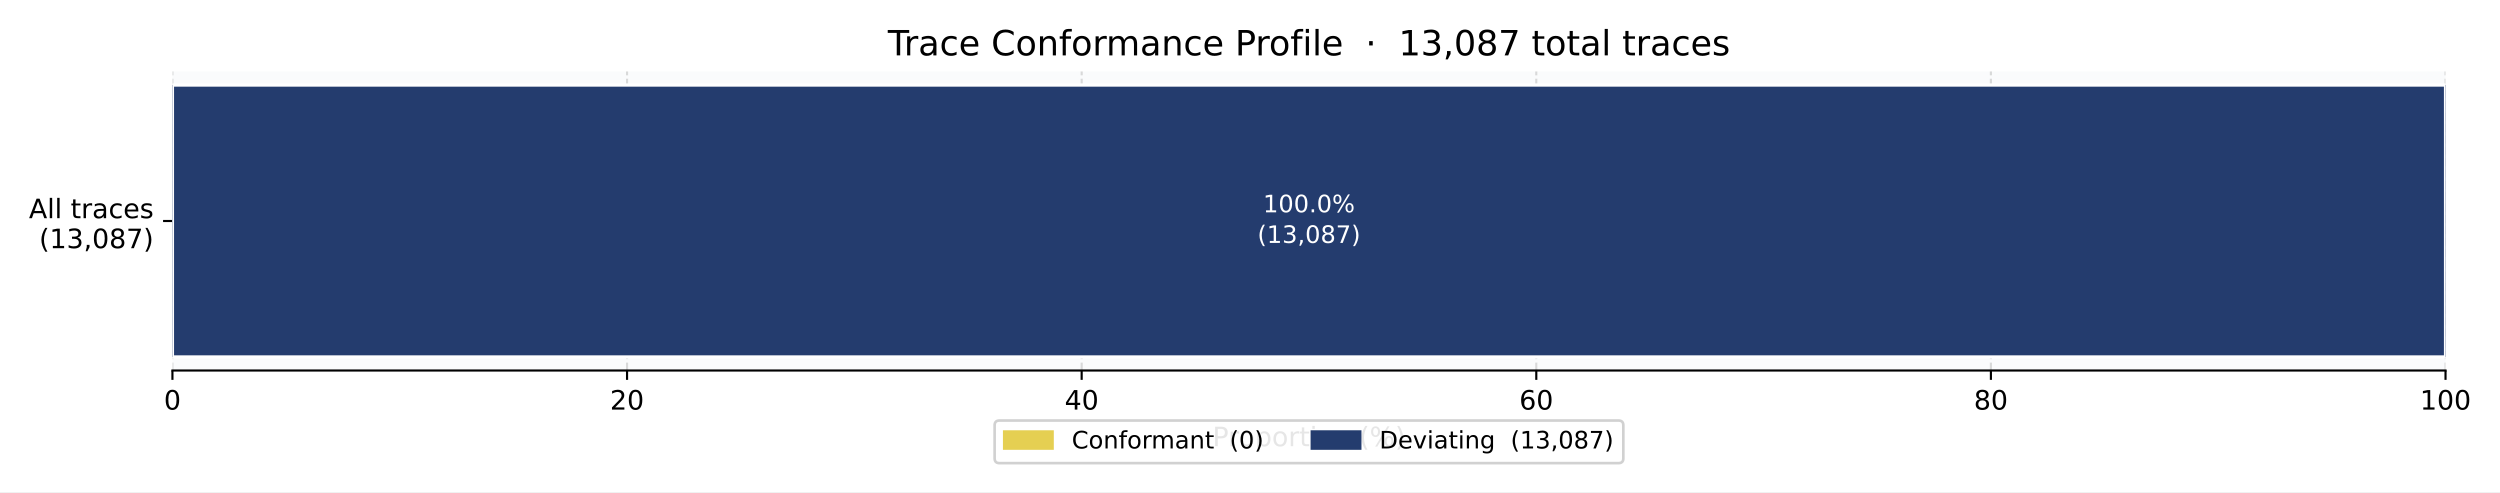
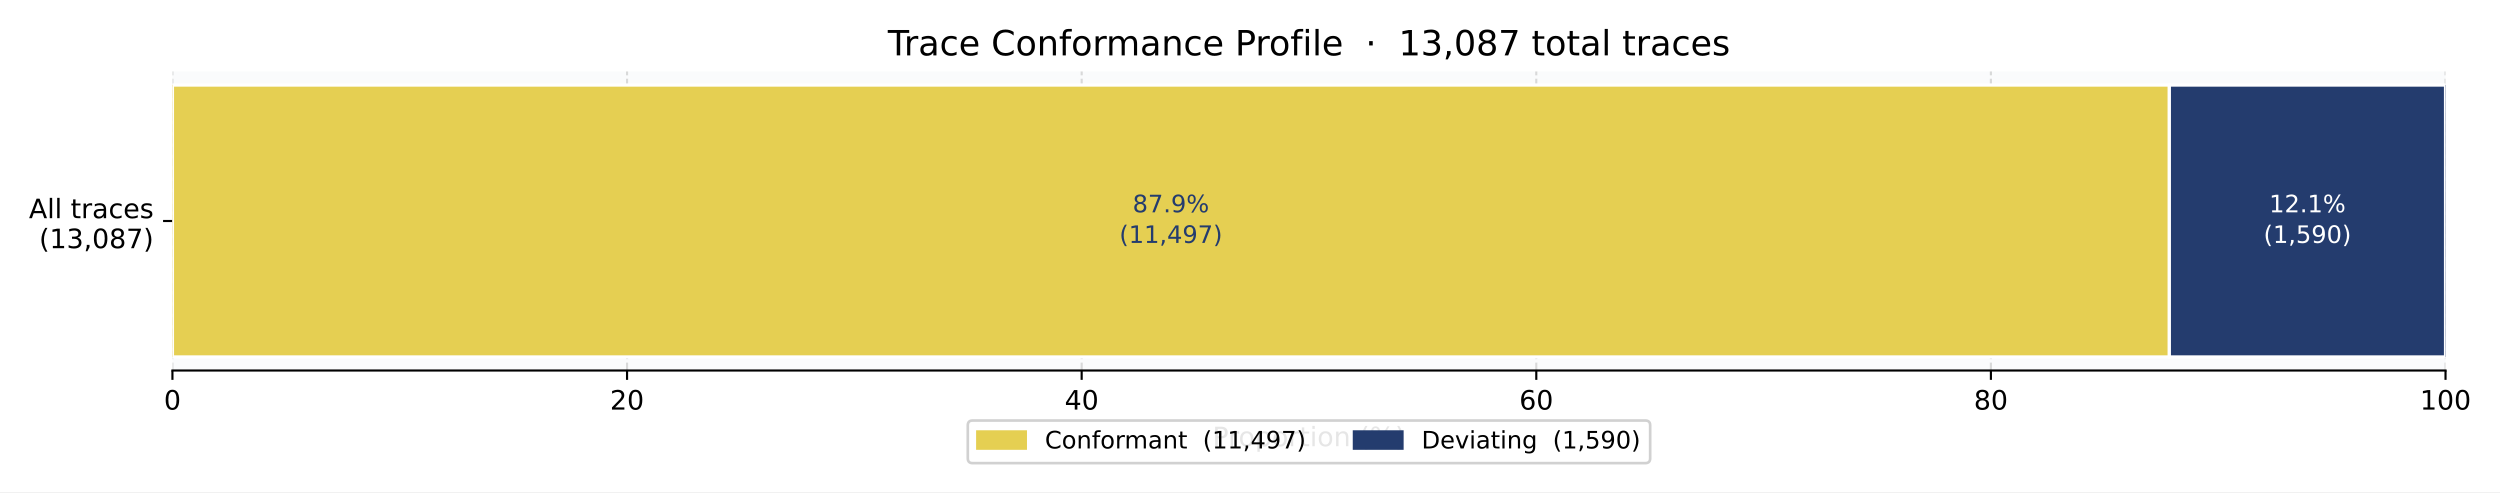
<svg xmlns="http://www.w3.org/2000/svg" xmlns:xlink="http://www.w3.org/1999/xlink" width="933.624pt" height="183.758pt" viewBox="0 0 933.624 183.758" version="1.1">
  <defs>
    <style type="text/css">*{stroke-linejoin: round; stroke-linecap: butt}</style>
  </defs>
  <g id="figure_1">
    <g id="patch_1">
      <path d="M 0 183.758  L 933.624 183.758  L 933.624 0  L 0 0  z " style="fill: #ffffff" />
    </g>
    <g id="axes_1">
      <g id="patch_2">
        <path d="M 64.395 138.367  L 913.28 138.367  L 913.28 26.678  L 64.395 26.678  z " style="fill: #fafbfc" />
      </g>
      <g id="matplotlib.axis_1">
        <g id="xtick_1">
          <g id="line2d_1">
-             <path d="M 64.395 138.367  L 64.395 26.678  " clip-path="url(#p5b4c507969)" style="fill: none; stroke-dasharray: 2.96,1.28; stroke-dashoffset: 0; stroke: #b0b0b0; stroke-opacity: 0.45; stroke-width: 0.8" />
+             <path d="M 64.395 138.367  L 64.395 26.678  " clip-path="url(#paa7069315d)" style="fill: none; stroke-dasharray: 2.96,1.28; stroke-dashoffset: 0; stroke: #b0b0b0; stroke-opacity: 0.45; stroke-width: 0.8" />
          </g>
          <g id="line2d_2">
            <defs>
-               <path id="m7268b60013" d="M 0 0  L 0 3.5  " style="stroke: #000000; stroke-width: 0.8" />
+               <path id="md537b5792d" d="M 0 0  L 0 3.5  " style="stroke: #000000; stroke-width: 0.8" />
            </defs>
            <g>
-               <use xlink:href="#m7268b60013" x="64.395" y="138.367" style="stroke: #000000; stroke-width: 0.8" />
+               <use xlink:href="#md537b5792d" x="64.395" y="138.367" style="stroke: #000000; stroke-width: 0.8" />
            </g>
          </g>
          <g id="text_1">
            <g transform="translate(61.21406 152.9652) scale(0.1 -0.1)">
              <defs>
                <path id="DejaVuSans-30" d="M 2034 4250  Q 1547 4250 1301 3770  Q 1056 3291 1056 2328  Q 1056 1369 1301 889  Q 1547 409 2034 409  Q 2525 409 2770 889  Q 3016 1369 3016 2328  Q 3016 3291 2770 3770  Q 2525 4250 2034 4250  z M 2034 4750  Q 2819 4750 3233 4129  Q 3647 3509 3647 2328  Q 3647 1150 3233 529  Q 2819 -91 2034 -91  Q 1250 -91 836 529  Q 422 1150 422 2328  Q 422 3509 836 4129  Q 1250 4750 2034 4750  z " transform="scale(0.015625)" />
              </defs>
              <use xlink:href="#DejaVuSans-30" />
            </g>
          </g>
        </g>
        <g id="xtick_2">
          <g id="line2d_3">
-             <path d="M 234.172 138.367  L 234.172 26.678  " clip-path="url(#p5b4c507969)" style="fill: none; stroke-dasharray: 2.96,1.28; stroke-dashoffset: 0; stroke: #b0b0b0; stroke-opacity: 0.45; stroke-width: 0.8" />
+             <path d="M 234.172 138.367  L 234.172 26.678  " clip-path="url(#paa7069315d)" style="fill: none; stroke-dasharray: 2.96,1.28; stroke-dashoffset: 0; stroke: #b0b0b0; stroke-opacity: 0.45; stroke-width: 0.8" />
          </g>
          <g id="line2d_4">
            <g>
-               <use xlink:href="#m7268b60013" x="234.172" y="138.367" style="stroke: #000000; stroke-width: 0.8" />
+               <use xlink:href="#md537b5792d" x="234.172" y="138.367" style="stroke: #000000; stroke-width: 0.8" />
            </g>
          </g>
          <g id="text_2">
            <g transform="translate(227.8098 152.9652) scale(0.1 -0.1)">
              <defs>
                <path id="DejaVuSans-32" d="M 1228 531  L 3431 531  L 3431 0  L 469 0  L 469 531  Q 828 903 1448 1529  Q 2069 2156 2228 2338  Q 2531 2678 2651 2914  Q 2772 3150 2772 3378  Q 2772 3750 2511 3984  Q 2250 4219 1831 4219  Q 1534 4219 1204 4116  Q 875 4013 500 3803  L 500 4441  Q 881 4594 1212 4672  Q 1544 4750 1819 4750  Q 2544 4750 2975 4387  Q 3406 4025 3406 3419  Q 3406 3131 3298 2873  Q 3191 2616 2906 2266  Q 2828 2175 2409 1742  Q 1991 1309 1228 531  z " transform="scale(0.015625)" />
              </defs>
              <use xlink:href="#DejaVuSans-32" />
              <use xlink:href="#DejaVuSans-30" transform="translate(63.62305 0)" />
            </g>
          </g>
        </g>
        <g id="xtick_3">
          <g id="line2d_5">
-             <path d="M 403.949 138.367  L 403.949 26.678  " clip-path="url(#p5b4c507969)" style="fill: none; stroke-dasharray: 2.96,1.28; stroke-dashoffset: 0; stroke: #b0b0b0; stroke-opacity: 0.45; stroke-width: 0.8" />
+             <path d="M 403.949 138.367  L 403.949 26.678  " clip-path="url(#paa7069315d)" style="fill: none; stroke-dasharray: 2.96,1.28; stroke-dashoffset: 0; stroke: #b0b0b0; stroke-opacity: 0.45; stroke-width: 0.8" />
          </g>
          <g id="line2d_6">
            <g>
-               <use xlink:href="#m7268b60013" x="403.949" y="138.367" style="stroke: #000000; stroke-width: 0.8" />
+               <use xlink:href="#md537b5792d" x="403.949" y="138.367" style="stroke: #000000; stroke-width: 0.8" />
            </g>
          </g>
          <g id="text_3">
            <g transform="translate(397.5868 152.9652) scale(0.1 -0.1)">
              <defs>
                <path id="DejaVuSans-34" d="M 2419 4116  L 825 1625  L 2419 1625  L 2419 4116  z M 2253 4666  L 3047 4666  L 3047 1625  L 3713 1625  L 3713 1100  L 3047 1100  L 3047 0  L 2419 0  L 2419 1100  L 313 1100  L 313 1709  L 2253 4666  z " transform="scale(0.015625)" />
              </defs>
              <use xlink:href="#DejaVuSans-34" />
              <use xlink:href="#DejaVuSans-30" transform="translate(63.62305 0)" />
            </g>
          </g>
        </g>
        <g id="xtick_4">
          <g id="line2d_7">
-             <path d="M 573.726 138.367  L 573.726 26.678  " clip-path="url(#p5b4c507969)" style="fill: none; stroke-dasharray: 2.96,1.28; stroke-dashoffset: 0; stroke: #b0b0b0; stroke-opacity: 0.45; stroke-width: 0.8" />
+             <path d="M 573.726 138.367  L 573.726 26.678  " clip-path="url(#paa7069315d)" style="fill: none; stroke-dasharray: 2.96,1.28; stroke-dashoffset: 0; stroke: #b0b0b0; stroke-opacity: 0.45; stroke-width: 0.8" />
          </g>
          <g id="line2d_8">
            <g>
-               <use xlink:href="#m7268b60013" x="573.726" y="138.367" style="stroke: #000000; stroke-width: 0.8" />
+               <use xlink:href="#md537b5792d" x="573.726" y="138.367" style="stroke: #000000; stroke-width: 0.8" />
            </g>
          </g>
          <g id="text_4">
            <g transform="translate(567.3638 152.9652) scale(0.1 -0.1)">
              <defs>
                <path id="DejaVuSans-36" d="M 2113 2584  Q 1688 2584 1439 2293  Q 1191 2003 1191 1497  Q 1191 994 1439 701  Q 1688 409 2113 409  Q 2538 409 2786 701  Q 3034 994 3034 1497  Q 3034 2003 2786 2293  Q 2538 2584 2113 2584  z M 3366 4563  L 3366 3988  Q 3128 4100 2886 4159  Q 2644 4219 2406 4219  Q 1781 4219 1451 3797  Q 1122 3375 1075 2522  Q 1259 2794 1537 2939  Q 1816 3084 2150 3084  Q 2853 3084 3261 2657  Q 3669 2231 3669 1497  Q 3669 778 3244 343  Q 2819 -91 2113 -91  Q 1303 -91 875 529  Q 447 1150 447 2328  Q 447 3434 972 4092  Q 1497 4750 2381 4750  Q 2619 4750 2861 4703  Q 3103 4656 3366 4563  z " transform="scale(0.015625)" />
              </defs>
              <use xlink:href="#DejaVuSans-36" />
              <use xlink:href="#DejaVuSans-30" transform="translate(63.62305 0)" />
            </g>
          </g>
        </g>
        <g id="xtick_5">
          <g id="line2d_9">
-             <path d="M 743.503 138.367  L 743.503 26.678  " clip-path="url(#p5b4c507969)" style="fill: none; stroke-dasharray: 2.96,1.28; stroke-dashoffset: 0; stroke: #b0b0b0; stroke-opacity: 0.45; stroke-width: 0.8" />
+             <path d="M 743.503 138.367  L 743.503 26.678  " clip-path="url(#paa7069315d)" style="fill: none; stroke-dasharray: 2.96,1.28; stroke-dashoffset: 0; stroke: #b0b0b0; stroke-opacity: 0.45; stroke-width: 0.8" />
          </g>
          <g id="line2d_10">
            <g>
-               <use xlink:href="#m7268b60013" x="743.503" y="138.367" style="stroke: #000000; stroke-width: 0.8" />
+               <use xlink:href="#md537b5792d" x="743.503" y="138.367" style="stroke: #000000; stroke-width: 0.8" />
            </g>
          </g>
          <g id="text_5">
            <g transform="translate(737.1408 152.9652) scale(0.1 -0.1)">
              <defs>
                <path id="DejaVuSans-38" d="M 2034 2216  Q 1584 2216 1326 1975  Q 1069 1734 1069 1313  Q 1069 891 1326 650  Q 1584 409 2034 409  Q 2484 409 2743 651  Q 3003 894 3003 1313  Q 3003 1734 2745 1975  Q 2488 2216 2034 2216  z M 1403 2484  Q 997 2584 770 2862  Q 544 3141 544 3541  Q 544 4100 942 4425  Q 1341 4750 2034 4750  Q 2731 4750 3128 4425  Q 3525 4100 3525 3541  Q 3525 3141 3298 2862  Q 3072 2584 2669 2484  Q 3125 2378 3379 2068  Q 3634 1759 3634 1313  Q 3634 634 3220 271  Q 2806 -91 2034 -91  Q 1263 -91 848 271  Q 434 634 434 1313  Q 434 1759 690 2068  Q 947 2378 1403 2484  z M 1172 3481  Q 1172 3119 1398 2916  Q 1625 2713 2034 2713  Q 2441 2713 2670 2916  Q 2900 3119 2900 3481  Q 2900 3844 2670 4047  Q 2441 4250 2034 4250  Q 1625 4250 1398 4047  Q 1172 3844 1172 3481  z " transform="scale(0.015625)" />
              </defs>
              <use xlink:href="#DejaVuSans-38" />
              <use xlink:href="#DejaVuSans-30" transform="translate(63.62305 0)" />
            </g>
          </g>
        </g>
        <g id="xtick_6">
          <g id="line2d_11">
-             <path d="M 913.28 138.367  L 913.28 26.678  " clip-path="url(#p5b4c507969)" style="fill: none; stroke-dasharray: 2.96,1.28; stroke-dashoffset: 0; stroke: #b0b0b0; stroke-opacity: 0.45; stroke-width: 0.8" />
+             <path d="M 913.28 138.367  L 913.28 26.678  " clip-path="url(#paa7069315d)" style="fill: none; stroke-dasharray: 2.96,1.28; stroke-dashoffset: 0; stroke: #b0b0b0; stroke-opacity: 0.45; stroke-width: 0.8" />
          </g>
          <g id="line2d_12">
            <g>
-               <use xlink:href="#m7268b60013" x="913.28" y="138.367" style="stroke: #000000; stroke-width: 0.8" />
+               <use xlink:href="#md537b5792d" x="913.28" y="138.367" style="stroke: #000000; stroke-width: 0.8" />
            </g>
          </g>
          <g id="text_6">
            <g transform="translate(903.7366 152.9652) scale(0.1 -0.1)">
              <defs>
                <path id="DejaVuSans-31" d="M 794 531  L 1825 531  L 1825 4091  L 703 3866  L 703 4441  L 1819 4666  L 2450 4666  L 2450 531  L 3481 531  L 3481 0  L 794 0  L 794 531  z " transform="scale(0.015625)" />
              </defs>
              <use xlink:href="#DejaVuSans-31" />
              <use xlink:href="#DejaVuSans-30" transform="translate(63.62305 0)" />
              <use xlink:href="#DejaVuSans-30" transform="translate(127.2461 0)" />
            </g>
          </g>
        </g>
        <g id="text_7">
          <g transform="translate(452.8003 166.6433) scale(0.1 -0.1)">
            <defs>
              <path id="DejaVuSans-50" d="M 1259 4147  L 1259 2394  L 2053 2394  Q 2494 2394 2734 2622  Q 2975 2850 2975 3272  Q 2975 3691 2734 3919  Q 2494 4147 2053 4147  L 1259 4147  z M 628 4666  L 2053 4666  Q 2838 4666 3239 4311  Q 3641 3956 3641 3272  Q 3641 2581 3239 2228  Q 2838 1875 2053 1875  L 1259 1875  L 1259 0  L 628 0  L 628 4666  z " transform="scale(0.015625)" />
              <path id="DejaVuSans-72" d="M 2631 2963  Q 2534 3019 2420 3045  Q 2306 3072 2169 3072  Q 1681 3072 1420 2755  Q 1159 2438 1159 1844  L 1159 0  L 581 0  L 581 3500  L 1159 3500  L 1159 2956  Q 1341 3275 1631 3429  Q 1922 3584 2338 3584  Q 2397 3584 2469 3576  Q 2541 3569 2628 3553  L 2631 2963  z " transform="scale(0.015625)" />
              <path id="DejaVuSans-6f" d="M 1959 3097  Q 1497 3097 1228 2736  Q 959 2375 959 1747  Q 959 1119 1226 758  Q 1494 397 1959 397  Q 2419 397 2687 759  Q 2956 1122 2956 1747  Q 2956 2369 2687 2733  Q 2419 3097 1959 3097  z M 1959 3584  Q 2709 3584 3137 3096  Q 3566 2609 3566 1747  Q 3566 888 3137 398  Q 2709 -91 1959 -91  Q 1206 -91 779 398  Q 353 888 353 1747  Q 353 2609 779 3096  Q 1206 3584 1959 3584  z " transform="scale(0.015625)" />
              <path id="DejaVuSans-70" d="M 1159 525  L 1159 -1331  L 581 -1331  L 581 3500  L 1159 3500  L 1159 2969  Q 1341 3281 1617 3432  Q 1894 3584 2278 3584  Q 2916 3584 3314 3078  Q 3713 2572 3713 1747  Q 3713 922 3314 415  Q 2916 -91 2278 -91  Q 1894 -91 1617 61  Q 1341 213 1159 525  z M 3116 1747  Q 3116 2381 2855 2742  Q 2594 3103 2138 3103  Q 1681 3103 1420 2742  Q 1159 2381 1159 1747  Q 1159 1113 1420 752  Q 1681 391 2138 391  Q 2594 391 2855 752  Q 3116 1113 3116 1747  z " transform="scale(0.015625)" />
              <path id="DejaVuSans-74" d="M 1172 4494  L 1172 3500  L 2356 3500  L 2356 3053  L 1172 3053  L 1172 1153  Q 1172 725 1289 603  Q 1406 481 1766 481  L 2356 481  L 2356 0  L 1766 0  Q 1100 0 847 248  Q 594 497 594 1153  L 594 3053  L 172 3053  L 172 3500  L 594 3500  L 594 4494  L 1172 4494  z " transform="scale(0.015625)" />
              <path id="DejaVuSans-69" d="M 603 3500  L 1178 3500  L 1178 0  L 603 0  L 603 3500  z M 603 4863  L 1178 4863  L 1178 4134  L 603 4134  L 603 4863  z " transform="scale(0.015625)" />
              <path id="DejaVuSans-6e" d="M 3513 2113  L 3513 0  L 2938 0  L 2938 2094  Q 2938 2591 2744 2837  Q 2550 3084 2163 3084  Q 1697 3084 1428 2787  Q 1159 2491 1159 1978  L 1159 0  L 581 0  L 581 3500  L 1159 3500  L 1159 2956  Q 1366 3272 1645 3428  Q 1925 3584 2291 3584  Q 2894 3584 3203 3211  Q 3513 2838 3513 2113  z " transform="scale(0.015625)" />
              <path id="DejaVuSans-20" transform="scale(0.015625)" />
              <path id="DejaVuSans-28" d="M 1984 4856  Q 1566 4138 1362 3434  Q 1159 2731 1159 2009  Q 1159 1288 1364 580  Q 1569 -128 1984 -844  L 1484 -844  Q 1016 -109 783 600  Q 550 1309 550 2009  Q 550 2706 781 3412  Q 1013 4119 1484 4856  L 1984 4856  z " transform="scale(0.015625)" />
              <path id="DejaVuSans-25" d="M 4653 2053  Q 4381 2053 4226 1822  Q 4072 1591 4072 1178  Q 4072 772 4226 539  Q 4381 306 4653 306  Q 4919 306 5073 539  Q 5228 772 5228 1178  Q 5228 1588 5073 1820  Q 4919 2053 4653 2053  z M 4653 2450  Q 5147 2450 5437 2106  Q 5728 1763 5728 1178  Q 5728 594 5436 251  Q 5144 -91 4653 -91  Q 4153 -91 3862 251  Q 3572 594 3572 1178  Q 3572 1766 3864 2108  Q 4156 2450 4653 2450  z M 1428 4353  Q 1159 4353 1004 4120  Q 850 3888 850 3481  Q 850 3069 1003 2837  Q 1156 2606 1428 2606  Q 1700 2606 1854 2837  Q 2009 3069 2009 3481  Q 2009 3884 1853 4118  Q 1697 4353 1428 4353  z M 4250 4750  L 4750 4750  L 1831 -91  L 1331 -91  L 4250 4750  z M 1428 4750  Q 1922 4750 2215 4408  Q 2509 4066 2509 3481  Q 2509 2891 2217 2550  Q 1925 2209 1428 2209  Q 931 2209 642 2551  Q 353 2894 353 3481  Q 353 4063 643 4406  Q 934 4750 1428 4750  z " transform="scale(0.015625)" />
              <path id="DejaVuSans-29" d="M 513 4856  L 1013 4856  Q 1481 4119 1714 3412  Q 1947 2706 1947 2009  Q 1947 1309 1714 600  Q 1481 -109 1013 -844  L 513 -844  Q 928 -128 1133 580  Q 1338 1288 1338 2009  Q 1338 2731 1133 3434  Q 928 4138 513 4856  z " transform="scale(0.015625)" />
            </defs>
            <use xlink:href="#DejaVuSans-50" />
            <use xlink:href="#DejaVuSans-72" transform="translate(58.55273 0)" />
            <use xlink:href="#DejaVuSans-6f" transform="translate(97.41602 0)" />
            <use xlink:href="#DejaVuSans-70" transform="translate(158.5977 0)" />
            <use xlink:href="#DejaVuSans-6f" transform="translate(222.0742 0)" />
            <use xlink:href="#DejaVuSans-72" transform="translate(283.2559 0)" />
            <use xlink:href="#DejaVuSans-74" transform="translate(324.3691 0)" />
            <use xlink:href="#DejaVuSans-69" transform="translate(363.5781 0)" />
            <use xlink:href="#DejaVuSans-6f" transform="translate(391.3613 0)" />
            <use xlink:href="#DejaVuSans-6e" transform="translate(452.543 0)" />
            <use xlink:href="#DejaVuSans-20" transform="translate(515.9219 0)" />
            <use xlink:href="#DejaVuSans-28" transform="translate(547.709 0)" />
            <use xlink:href="#DejaVuSans-25" transform="translate(586.7227 0)" />
            <use xlink:href="#DejaVuSans-29" transform="translate(681.7422 0)" />
          </g>
        </g>
      </g>
      <g id="matplotlib.axis_2">
        <g id="ytick_1">
          <g id="line2d_13">
            <defs>
-               <path id="me629d4fe8d" d="M 0 0  L -3.5 0  " style="stroke: #000000; stroke-width: 0.8" />
+               <path id="mdd4e0ffc2a" d="M 0 0  L -3.5 0  " style="stroke: #000000; stroke-width: 0.8" />
            </defs>
            <g>
-               <use xlink:href="#me629d4fe8d" x="64.395" y="82.522" style="stroke: #000000; stroke-width: 0.8" />
+               <use xlink:href="#mdd4e0ffc2a" x="64.395" y="82.522" style="stroke: #000000; stroke-width: 0.8" />
            </g>
          </g>
          <g id="text_8">
            <g transform="translate(10.8 81.48252) scale(0.1 -0.1)">
              <defs>
                <path id="DejaVuSans-41" d="M 2188 4044  L 1331 1722  L 3047 1722  L 2188 4044  z M 1831 4666  L 2547 4666  L 4325 0  L 3669 0  L 3244 1197  L 1141 1197  L 716 0  L 50 0  L 1831 4666  z " transform="scale(0.015625)" />
                <path id="DejaVuSans-6c" d="M 603 4863  L 1178 4863  L 1178 0  L 603 0  L 603 4863  z " transform="scale(0.015625)" />
                <path id="DejaVuSans-61" d="M 2194 1759  Q 1497 1759 1228 1600  Q 959 1441 959 1056  Q 959 750 1161 570  Q 1363 391 1709 391  Q 2188 391 2477 730  Q 2766 1069 2766 1631  L 2766 1759  L 2194 1759  z M 3341 1997  L 3341 0  L 2766 0  L 2766 531  Q 2569 213 2275 61  Q 1981 -91 1556 -91  Q 1019 -91 701 211  Q 384 513 384 1019  Q 384 1609 779 1909  Q 1175 2209 1959 2209  L 2766 2209  L 2766 2266  Q 2766 2663 2505 2880  Q 2244 3097 1772 3097  Q 1472 3097 1187 3025  Q 903 2953 641 2809  L 641 3341  Q 956 3463 1253 3523  Q 1550 3584 1831 3584  Q 2591 3584 2966 3190  Q 3341 2797 3341 1997  z " transform="scale(0.015625)" />
                <path id="DejaVuSans-63" d="M 3122 3366  L 3122 2828  Q 2878 2963 2633 3030  Q 2388 3097 2138 3097  Q 1578 3097 1268 2742  Q 959 2388 959 1747  Q 959 1106 1268 751  Q 1578 397 2138 397  Q 2388 397 2633 464  Q 2878 531 3122 666  L 3122 134  Q 2881 22 2623 -34  Q 2366 -91 2075 -91  Q 1284 -91 818 406  Q 353 903 353 1747  Q 353 2603 823 3093  Q 1294 3584 2113 3584  Q 2378 3584 2631 3529  Q 2884 3475 3122 3366  z " transform="scale(0.015625)" />
                <path id="DejaVuSans-65" d="M 3597 1894  L 3597 1613  L 953 1613  Q 991 1019 1311 708  Q 1631 397 2203 397  Q 2534 397 2845 478  Q 3156 559 3463 722  L 3463 178  Q 3153 47 2828 -22  Q 2503 -91 2169 -91  Q 1331 -91 842 396  Q 353 884 353 1716  Q 353 2575 817 3079  Q 1281 3584 2069 3584  Q 2775 3584 3186 3129  Q 3597 2675 3597 1894  z M 3022 2063  Q 3016 2534 2758 2815  Q 2500 3097 2075 3097  Q 1594 3097 1305 2825  Q 1016 2553 972 2059  L 3022 2063  z " transform="scale(0.015625)" />
                <path id="DejaVuSans-73" d="M 2834 3397  L 2834 2853  Q 2591 2978 2328 3040  Q 2066 3103 1784 3103  Q 1356 3103 1142 2972  Q 928 2841 928 2578  Q 928 2378 1081 2264  Q 1234 2150 1697 2047  L 1894 2003  Q 2506 1872 2764 1633  Q 3022 1394 3022 966  Q 3022 478 2636 193  Q 2250 -91 1575 -91  Q 1294 -91 989 -36  Q 684 19 347 128  L 347 722  Q 666 556 975 473  Q 1284 391 1588 391  Q 1994 391 2212 530  Q 2431 669 2431 922  Q 2431 1156 2273 1281  Q 2116 1406 1581 1522  L 1381 1569  Q 847 1681 609 1914  Q 372 2147 372 2553  Q 372 3047 722 3315  Q 1072 3584 1716 3584  Q 2034 3584 2315 3537  Q 2597 3491 2834 3397  z " transform="scale(0.015625)" />
              </defs>
              <use xlink:href="#DejaVuSans-41" />
              <use xlink:href="#DejaVuSans-6c" transform="translate(68.4082 0)" />
              <use xlink:href="#DejaVuSans-6c" transform="translate(96.19141 0)" />
              <use xlink:href="#DejaVuSans-20" transform="translate(123.9746 0)" />
              <use xlink:href="#DejaVuSans-74" transform="translate(155.7617 0)" />
              <use xlink:href="#DejaVuSans-72" transform="translate(194.9707 0)" />
              <use xlink:href="#DejaVuSans-61" transform="translate(236.084 0)" />
              <use xlink:href="#DejaVuSans-63" transform="translate(297.3633 0)" />
              <use xlink:href="#DejaVuSans-65" transform="translate(352.3438 0)" />
              <use xlink:href="#DejaVuSans-73" transform="translate(413.8672 0)" />
            </g>
            <g transform="translate(14.60156 92.68034) scale(0.1 -0.1)">
              <defs>
                <path id="DejaVuSans-33" d="M 2597 2516  Q 3050 2419 3304 2112  Q 3559 1806 3559 1356  Q 3559 666 3084 287  Q 2609 -91 1734 -91  Q 1441 -91 1130 -33  Q 819 25 488 141  L 488 750  Q 750 597 1062 519  Q 1375 441 1716 441  Q 2309 441 2620 675  Q 2931 909 2931 1356  Q 2931 1769 2642 2001  Q 2353 2234 1838 2234  L 1294 2234  L 1294 2753  L 1863 2753  Q 2328 2753 2575 2939  Q 2822 3125 2822 3475  Q 2822 3834 2567 4026  Q 2313 4219 1838 4219  Q 1578 4219 1281 4162  Q 984 4106 628 3988  L 628 4550  Q 988 4650 1302 4700  Q 1616 4750 1894 4750  Q 2613 4750 3031 4423  Q 3450 4097 3450 3541  Q 3450 3153 3228 2886  Q 3006 2619 2597 2516  z " transform="scale(0.015625)" />
                <path id="DejaVuSans-2c" d="M 750 794  L 1409 794  L 1409 256  L 897 -744  L 494 -744  L 750 256  L 750 794  z " transform="scale(0.015625)" />
                <path id="DejaVuSans-37" d="M 525 4666  L 3525 4666  L 3525 4397  L 1831 0  L 1172 0  L 2766 4134  L 525 4134  L 525 4666  z " transform="scale(0.015625)" />
              </defs>
              <use xlink:href="#DejaVuSans-28" />
              <use xlink:href="#DejaVuSans-31" transform="translate(39.01367 0)" />
              <use xlink:href="#DejaVuSans-33" transform="translate(102.6367 0)" />
              <use xlink:href="#DejaVuSans-2c" transform="translate(166.2598 0)" />
              <use xlink:href="#DejaVuSans-30" transform="translate(198.0469 0)" />
              <use xlink:href="#DejaVuSans-38" transform="translate(261.6699 0)" />
              <use xlink:href="#DejaVuSans-37" transform="translate(325.293 0)" />
              <use xlink:href="#DejaVuSans-29" transform="translate(388.916 0)" />
            </g>
          </g>
        </g>
      </g>
      <g id="patch_3">
-         <path d="M 64.395 133.29  L 64.395 133.29  L 64.395 31.755  L 64.395 31.755  z " clip-path="url(#p5b4c507969)" style="fill: #e5cf52; stroke: #ffffff; stroke-width: 1.2; stroke-linejoin: miter" />
+         <path d="M 64.395 133.29  L 810.145 133.29  L 810.145 31.755  L 64.395 31.755  z " clip-path="url(#paa7069315d)" style="fill: #e5cf52; stroke: #ffffff; stroke-width: 1.2; stroke-linejoin: miter" />
      </g>
      <g id="patch_4">
-         <path d="M 64.395 133.29  L 913.28 133.29  L 913.28 31.755  L 64.395 31.755  z " clip-path="url(#p5b4c507969)" style="fill: #243c6e; stroke: #ffffff; stroke-width: 1.2; stroke-linejoin: miter" />
+         <path d="M 810.145 133.29  L 913.28 133.29  L 913.28 31.755  L 810.145 31.755  z " clip-path="url(#paa7069315d)" style="fill: #243c6e; stroke: #ffffff; stroke-width: 1.2; stroke-linejoin: miter" />
      </g>
      <g id="patch_5">
        <path d="M 64.395 138.367  L 913.28 138.367  " style="fill: none; stroke: #000000; stroke-width: 0.8; stroke-linejoin: miter; stroke-linecap: square" />
      </g>
      <g id="text_9">
-         <g style="fill: #ffffff" transform="translate(471.6795 79.28293) scale(0.09 -0.09)">
+         <g style="fill: #243c6e" transform="translate(422.9751 79.28293) scale(0.09 -0.09)">
          <defs>
            <path id="DejaVuSans-2e" d="M 684 794  L 1344 794  L 1344 0  L 684 0  L 684 794  z " transform="scale(0.015625)" />
+             <path id="DejaVuSans-39" d="M 703 97  L 703 672  Q 941 559 1184 500  Q 1428 441 1663 441  Q 2288 441 2617 861  Q 2947 1281 2994 2138  Q 2813 1869 2534 1725  Q 2256 1581 1919 1581  Q 1219 1581 811 2004  Q 403 2428 403 3163  Q 403 3881 828 4315  Q 1253 4750 1959 4750  Q 2769 4750 3195 4129  Q 3622 3509 3622 2328  Q 3622 1225 3098 567  Q 2575 -91 1691 -91  Q 1453 -91 1209 -44  Q 966 3 703 97  z M 1959 2075  Q 2384 2075 2632 2365  Q 2881 2656 2881 3163  Q 2881 3666 2632 3958  Q 2384 4250 1959 4250  Q 1534 4250 1286 3958  Q 1038 3666 1038 3163  Q 1038 2656 1286 2365  Q 1534 2075 1959 2075  z " transform="scale(0.015625)" />
          </defs>
-           <use xlink:href="#DejaVuSans-31" />
-           <use xlink:href="#DejaVuSans-30" transform="translate(63.62305 0)" />
-           <use xlink:href="#DejaVuSans-30" transform="translate(127.2461 0)" />
-           <use xlink:href="#DejaVuSans-2e" transform="translate(190.8691 0)" />
-           <use xlink:href="#DejaVuSans-30" transform="translate(222.6562 0)" />
-           <use xlink:href="#DejaVuSans-25" transform="translate(286.2793 0)" />
-         </g>
-         <g style="fill: #ffffff" transform="translate(469.5806 90.72868) scale(0.09 -0.09)">
+           <use xlink:href="#DejaVuSans-38" />
+           <use xlink:href="#DejaVuSans-37" transform="translate(63.62305 0)" />
+           <use xlink:href="#DejaVuSans-2e" transform="translate(127.2461 0)" />
+           <use xlink:href="#DejaVuSans-39" transform="translate(159.0332 0)" />
+           <use xlink:href="#DejaVuSans-25" transform="translate(222.6562 0)" />
+         </g>
+         <g style="fill: #243c6e" transform="translate(418.0131 90.72868) scale(0.09 -0.09)">
          <use xlink:href="#DejaVuSans-28" />
          <use xlink:href="#DejaVuSans-31" transform="translate(39.01367 0)" />
-           <use xlink:href="#DejaVuSans-33" transform="translate(102.6367 0)" />
+           <use xlink:href="#DejaVuSans-31" transform="translate(102.6367 0)" />
          <use xlink:href="#DejaVuSans-2c" transform="translate(166.2598 0)" />
-           <use xlink:href="#DejaVuSans-30" transform="translate(198.0469 0)" />
-           <use xlink:href="#DejaVuSans-38" transform="translate(261.6699 0)" />
+           <use xlink:href="#DejaVuSans-34" transform="translate(198.0469 0)" />
+           <use xlink:href="#DejaVuSans-39" transform="translate(261.6699 0)" />
          <use xlink:href="#DejaVuSans-37" transform="translate(325.293 0)" />
          <use xlink:href="#DejaVuSans-29" transform="translate(388.916 0)" />
        </g>
      </g>
      <g id="text_10">
+         <g style="fill: #ffffff" transform="translate(847.4176 79.28293) scale(0.09 -0.09)">
+           <use xlink:href="#DejaVuSans-31" />
+           <use xlink:href="#DejaVuSans-32" transform="translate(63.62305 0)" />
+           <use xlink:href="#DejaVuSans-2e" transform="translate(127.2461 0)" />
+           <use xlink:href="#DejaVuSans-31" transform="translate(159.0332 0)" />
+           <use xlink:href="#DejaVuSans-25" transform="translate(222.6562 0)" />
+         </g>
+         <g style="fill: #ffffff" transform="translate(845.3188 90.72868) scale(0.09 -0.09)">
+           <defs>
+             <path id="DejaVuSans-35" d="M 691 4666  L 3169 4666  L 3169 4134  L 1269 4134  L 1269 2991  Q 1406 3038 1543 3061  Q 1681 3084 1819 3084  Q 2600 3084 3056 2656  Q 3513 2228 3513 1497  Q 3513 744 3044 326  Q 2575 -91 1722 -91  Q 1428 -91 1123 -41  Q 819 9 494 109  L 494 744  Q 775 591 1075 516  Q 1375 441 1709 441  Q 2250 441 2565 725  Q 2881 1009 2881 1497  Q 2881 1984 2565 2268  Q 2250 2553 1709 2553  Q 1456 2553 1204 2497  Q 953 2441 691 2322  L 691 4666  z " transform="scale(0.015625)" />
+           </defs>
+           <use xlink:href="#DejaVuSans-28" />
+           <use xlink:href="#DejaVuSans-31" transform="translate(39.01367 0)" />
+           <use xlink:href="#DejaVuSans-2c" transform="translate(102.6367 0)" />
+           <use xlink:href="#DejaVuSans-35" transform="translate(134.4238 0)" />
+           <use xlink:href="#DejaVuSans-39" transform="translate(198.0469 0)" />
+           <use xlink:href="#DejaVuSans-30" transform="translate(261.6699 0)" />
+           <use xlink:href="#DejaVuSans-29" transform="translate(325.293 0)" />
+         </g>
+       </g>
+       <g id="text_11">
        <g transform="translate(331.5612 20.67797) scale(0.13 -0.13)">
          <defs>
            <path id="DejaVuSans-54" d="M -19 4666  L 3928 4666  L 3928 4134  L 2272 4134  L 2272 0  L 1638 0  L 1638 4134  L -19 4134  L -19 4666  z " transform="scale(0.015625)" />
            <path id="DejaVuSans-43" d="M 4122 4306  L 4122 3641  Q 3803 3938 3442 4084  Q 3081 4231 2675 4231  Q 1875 4231 1450 3742  Q 1025 3253 1025 2328  Q 1025 1406 1450 917  Q 1875 428 2675 428  Q 3081 428 3442 575  Q 3803 722 4122 1019  L 4122 359  Q 3791 134 3420 21  Q 3050 -91 2638 -91  Q 1578 -91 968 557  Q 359 1206 359 2328  Q 359 3453 968 4101  Q 1578 4750 2638 4750  Q 3056 4750 3426 4639  Q 3797 4528 4122 4306  z " transform="scale(0.015625)" />
            <path id="DejaVuSans-66" d="M 2375 4863  L 2375 4384  L 1825 4384  Q 1516 4384 1395 4259  Q 1275 4134 1275 3809  L 1275 3500  L 2222 3500  L 2222 3053  L 1275 3053  L 1275 0  L 697 0  L 697 3053  L 147 3053  L 147 3500  L 697 3500  L 697 3744  Q 697 4328 969 4595  Q 1241 4863 1831 4863  L 2375 4863  z " transform="scale(0.015625)" />
            <path id="DejaVuSans-6d" d="M 3328 2828  Q 3544 3216 3844 3400  Q 4144 3584 4550 3584  Q 5097 3584 5394 3201  Q 5691 2819 5691 2113  L 5691 0  L 5113 0  L 5113 2094  Q 5113 2597 4934 2840  Q 4756 3084 4391 3084  Q 3944 3084 3684 2787  Q 3425 2491 3425 1978  L 3425 0  L 2847 0  L 2847 2094  Q 2847 2600 2669 2842  Q 2491 3084 2119 3084  Q 1678 3084 1418 2786  Q 1159 2488 1159 1978  L 1159 0  L 581 0  L 581 3500  L 1159 3500  L 1159 2956  Q 1356 3278 1631 3431  Q 1906 3584 2284 3584  Q 2666 3584 2933 3390  Q 3200 3197 3328 2828  z " transform="scale(0.015625)" />
            <path id="DejaVuSans-b7" d="M 684 2619  L 1344 2619  L 1344 1825  L 684 1825  L 684 2619  z " transform="scale(0.015625)" />
          </defs>
          <use xlink:href="#DejaVuSans-54" />
          <use xlink:href="#DejaVuSans-72" transform="translate(46.33398 0)" />
          <use xlink:href="#DejaVuSans-61" transform="translate(87.44727 0)" />
          <use xlink:href="#DejaVuSans-63" transform="translate(148.7266 0)" />
          <use xlink:href="#DejaVuSans-65" transform="translate(203.707 0)" />
          <use xlink:href="#DejaVuSans-20" transform="translate(265.2305 0)" />
          <use xlink:href="#DejaVuSans-43" transform="translate(297.0176 0)" />
          <use xlink:href="#DejaVuSans-6f" transform="translate(366.8418 0)" />
          <use xlink:href="#DejaVuSans-6e" transform="translate(428.0234 0)" />
          <use xlink:href="#DejaVuSans-66" transform="translate(491.4023 0)" />
          <use xlink:href="#DejaVuSans-6f" transform="translate(526.6074 0)" />
          <use xlink:href="#DejaVuSans-72" transform="translate(587.7891 0)" />
          <use xlink:href="#DejaVuSans-6d" transform="translate(627.1523 0)" />
          <use xlink:href="#DejaVuSans-61" transform="translate(724.5645 0)" />
          <use xlink:href="#DejaVuSans-6e" transform="translate(785.8438 0)" />
          <use xlink:href="#DejaVuSans-63" transform="translate(849.2227 0)" />
          <use xlink:href="#DejaVuSans-65" transform="translate(904.2031 0)" />
          <use xlink:href="#DejaVuSans-20" transform="translate(965.7266 0)" />
          <use xlink:href="#DejaVuSans-50" transform="translate(997.5137 0)" />
          <use xlink:href="#DejaVuSans-72" transform="translate(1056.066 0)" />
          <use xlink:href="#DejaVuSans-6f" transform="translate(1094.93 0)" />
          <use xlink:href="#DejaVuSans-66" transform="translate(1156.111 0)" />
          <use xlink:href="#DejaVuSans-69" transform="translate(1191.316 0)" />
          <use xlink:href="#DejaVuSans-6c" transform="translate(1219.1 0)" />
          <use xlink:href="#DejaVuSans-65" transform="translate(1246.883 0)" />
          <use xlink:href="#DejaVuSans-20" transform="translate(1308.406 0)" />
          <use xlink:href="#DejaVuSans-20" transform="translate(1340.193 0)" />
          <use xlink:href="#DejaVuSans-b7" transform="translate(1371.98 0)" />
          <use xlink:href="#DejaVuSans-20" transform="translate(1403.768 0)" />
          <use xlink:href="#DejaVuSans-20" transform="translate(1435.555 0)" />
          <use xlink:href="#DejaVuSans-31" transform="translate(1467.342 0)" />
          <use xlink:href="#DejaVuSans-33" transform="translate(1530.965 0)" />
          <use xlink:href="#DejaVuSans-2c" transform="translate(1594.588 0)" />
          <use xlink:href="#DejaVuSans-30" transform="translate(1626.375 0)" />
          <use xlink:href="#DejaVuSans-38" transform="translate(1689.998 0)" />
          <use xlink:href="#DejaVuSans-37" transform="translate(1753.621 0)" />
          <use xlink:href="#DejaVuSans-20" transform="translate(1817.244 0)" />
          <use xlink:href="#DejaVuSans-74" transform="translate(1849.031 0)" />
          <use xlink:href="#DejaVuSans-6f" transform="translate(1888.24 0)" />
          <use xlink:href="#DejaVuSans-74" transform="translate(1949.422 0)" />
          <use xlink:href="#DejaVuSans-61" transform="translate(1988.631 0)" />
          <use xlink:href="#DejaVuSans-6c" transform="translate(2049.91 0)" />
          <use xlink:href="#DejaVuSans-20" transform="translate(2077.693 0)" />
          <use xlink:href="#DejaVuSans-74" transform="translate(2109.48 0)" />
          <use xlink:href="#DejaVuSans-72" transform="translate(2148.689 0)" />
          <use xlink:href="#DejaVuSans-61" transform="translate(2189.803 0)" />
          <use xlink:href="#DejaVuSans-63" transform="translate(2251.082 0)" />
          <use xlink:href="#DejaVuSans-65" transform="translate(2306.062 0)" />
          <use xlink:href="#DejaVuSans-73" transform="translate(2367.586 0)" />
        </g>
      </g>
      <g id="legend_1">
        <g id="patch_6">
-           <path d="M 373.244 172.958  L 604.432 172.958  Q 606.232 172.958 606.232 171.158  L 606.232 158.848  Q 606.232 157.048 604.432 157.048  L 373.244 157.048  Q 371.444 157.048 371.444 158.848  L 371.444 171.158  Q 371.444 172.958 373.244 172.958  z " style="fill: #ffffff; opacity: 0.9; stroke: #cccccc; stroke-linejoin: miter" />
+           <path d="M 363.225 172.958  L 614.451 172.958  Q 616.251 172.958 616.251 171.158  L 616.251 158.848  Q 616.251 157.048 614.451 157.048  L 363.225 157.048  Q 361.425 157.048 361.425 158.848  L 361.425 171.158  Q 361.425 172.958 363.225 172.958  z " style="fill: #ffffff; opacity: 0.9; stroke: #cccccc; stroke-linejoin: miter" />
        </g>
        <g id="patch_7">
-           <path d="M 375.044 167.486  L 393.044 167.486  L 393.044 161.186  L 375.044 161.186  z " style="fill: #e5cf52; stroke: #e5cf52; stroke-linejoin: miter" />
-         </g>
-         <g id="text_11">
-           <g transform="translate(400.2441 167.4861) scale(0.09 -0.09)">
+           <path d="M 365.025 167.486  L 383.025 167.486  L 383.025 161.186  L 365.025 161.186  z " style="fill: #e5cf52; stroke: #e5cf52; stroke-linejoin: miter" />
+         </g>
+         <g id="text_12">
+           <g transform="translate(390.2245 167.4861) scale(0.09 -0.09)">
            <use xlink:href="#DejaVuSans-43" />
            <use xlink:href="#DejaVuSans-6f" transform="translate(69.82422 0)" />
            <use xlink:href="#DejaVuSans-6e" transform="translate(131.0059 0)" />
            <use xlink:href="#DejaVuSans-66" transform="translate(194.3848 0)" />
            <use xlink:href="#DejaVuSans-6f" transform="translate(229.5898 0)" />
            <use xlink:href="#DejaVuSans-72" transform="translate(290.7715 0)" />
            <use xlink:href="#DejaVuSans-6d" transform="translate(330.1348 0)" />
            <use xlink:href="#DejaVuSans-61" transform="translate(427.5469 0)" />
            <use xlink:href="#DejaVuSans-6e" transform="translate(488.8262 0)" />
            <use xlink:href="#DejaVuSans-74" transform="translate(552.2051 0)" />
            <use xlink:href="#DejaVuSans-20" transform="translate(591.4141 0)" />
            <use xlink:href="#DejaVuSans-20" transform="translate(623.2012 0)" />
            <use xlink:href="#DejaVuSans-28" transform="translate(654.9883 0)" />
-             <use xlink:href="#DejaVuSans-30" transform="translate(694.002 0)" />
-             <use xlink:href="#DejaVuSans-29" transform="translate(757.625 0)" />
+             <use xlink:href="#DejaVuSans-31" transform="translate(694.002 0)" />
+             <use xlink:href="#DejaVuSans-31" transform="translate(757.625 0)" />
+             <use xlink:href="#DejaVuSans-2c" transform="translate(821.248 0)" />
+             <use xlink:href="#DejaVuSans-34" transform="translate(853.0352 0)" />
+             <use xlink:href="#DejaVuSans-39" transform="translate(916.6582 0)" />
+             <use xlink:href="#DejaVuSans-37" transform="translate(980.2812 0)" />
+             <use xlink:href="#DejaVuSans-29" transform="translate(1043.904 0)" />
          </g>
        </g>
        <g id="patch_8">
-           <path d="M 489.94 167.486  L 507.94 167.486  L 507.94 161.186  L 489.94 161.186  z " style="fill: #243c6e; stroke: #243c6e; stroke-linejoin: miter" />
-         </g>
-         <g id="text_12">
-           <g transform="translate(515.1403 167.4861) scale(0.09 -0.09)">
+           <path d="M 505.686 167.486  L 523.686 167.486  L 523.686 161.186  L 505.686 161.186  z " style="fill: #243c6e; stroke: #243c6e; stroke-linejoin: miter" />
+         </g>
+         <g id="text_13">
+           <g transform="translate(530.8861 167.4861) scale(0.09 -0.09)">
            <defs>
              <path id="DejaVuSans-44" d="M 1259 4147  L 1259 519  L 2022 519  Q 2988 519 3436 956  Q 3884 1394 3884 2338  Q 3884 3275 3436 3711  Q 2988 4147 2022 4147  L 1259 4147  z M 628 4666  L 1925 4666  Q 3281 4666 3915 4102  Q 4550 3538 4550 2338  Q 4550 1131 3912 565  Q 3275 0 1925 0  L 628 0  L 628 4666  z " transform="scale(0.015625)" />
              <path id="DejaVuSans-76" d="M 191 3500  L 800 3500  L 1894 563  L 2988 3500  L 3597 3500  L 2284 0  L 1503 0  L 191 3500  z " transform="scale(0.015625)" />
              <path id="DejaVuSans-67" d="M 2906 1791  Q 2906 2416 2648 2759  Q 2391 3103 1925 3103  Q 1463 3103 1205 2759  Q 947 2416 947 1791  Q 947 1169 1205 825  Q 1463 481 1925 481  Q 2391 481 2648 825  Q 2906 1169 2906 1791  z M 3481 434  Q 3481 -459 3084 -895  Q 2688 -1331 1869 -1331  Q 1566 -1331 1297 -1286  Q 1028 -1241 775 -1147  L 775 -588  Q 1028 -725 1275 -790  Q 1522 -856 1778 -856  Q 2344 -856 2625 -561  Q 2906 -266 2906 331  L 2906 616  Q 2728 306 2450 153  Q 2172 0 1784 0  Q 1141 0 747 490  Q 353 981 353 1791  Q 353 2603 747 3093  Q 1141 3584 1784 3584  Q 2172 3584 2450 3431  Q 2728 3278 2906 2969  L 2906 3500  L 3481 3500  L 3481 434  z " transform="scale(0.015625)" />
            </defs>
            <use xlink:href="#DejaVuSans-44" />
            <use xlink:href="#DejaVuSans-65" transform="translate(77.00195 0)" />
            <use xlink:href="#DejaVuSans-76" transform="translate(138.5254 0)" />
            <use xlink:href="#DejaVuSans-69" transform="translate(197.7051 0)" />
            <use xlink:href="#DejaVuSans-61" transform="translate(225.4883 0)" />
            <use xlink:href="#DejaVuSans-74" transform="translate(286.7676 0)" />
            <use xlink:href="#DejaVuSans-69" transform="translate(325.9766 0)" />
            <use xlink:href="#DejaVuSans-6e" transform="translate(353.7598 0)" />
            <use xlink:href="#DejaVuSans-67" transform="translate(417.1387 0)" />
            <use xlink:href="#DejaVuSans-20" transform="translate(480.6152 0)" />
            <use xlink:href="#DejaVuSans-20" transform="translate(512.4023 0)" />
            <use xlink:href="#DejaVuSans-28" transform="translate(544.1895 0)" />
            <use xlink:href="#DejaVuSans-31" transform="translate(583.2031 0)" />
-             <use xlink:href="#DejaVuSans-33" transform="translate(646.8262 0)" />
-             <use xlink:href="#DejaVuSans-2c" transform="translate(710.4492 0)" />
-             <use xlink:href="#DejaVuSans-30" transform="translate(742.2363 0)" />
-             <use xlink:href="#DejaVuSans-38" transform="translate(805.8594 0)" />
-             <use xlink:href="#DejaVuSans-37" transform="translate(869.4824 0)" />
-             <use xlink:href="#DejaVuSans-29" transform="translate(933.1055 0)" />
+             <use xlink:href="#DejaVuSans-2c" transform="translate(646.8262 0)" />
+             <use xlink:href="#DejaVuSans-35" transform="translate(678.6133 0)" />
+             <use xlink:href="#DejaVuSans-39" transform="translate(742.2363 0)" />
+             <use xlink:href="#DejaVuSans-30" transform="translate(805.8594 0)" />
+             <use xlink:href="#DejaVuSans-29" transform="translate(869.4824 0)" />
          </g>
        </g>
      </g>
    </g>
  </g>
  <defs>
-     <clipPath id="p5b4c507969">
+     <clipPath id="paa7069315d">
      <rect x="64.395" y="26.678" width="848.885" height="111.689" />
    </clipPath>
  </defs>
</svg>
